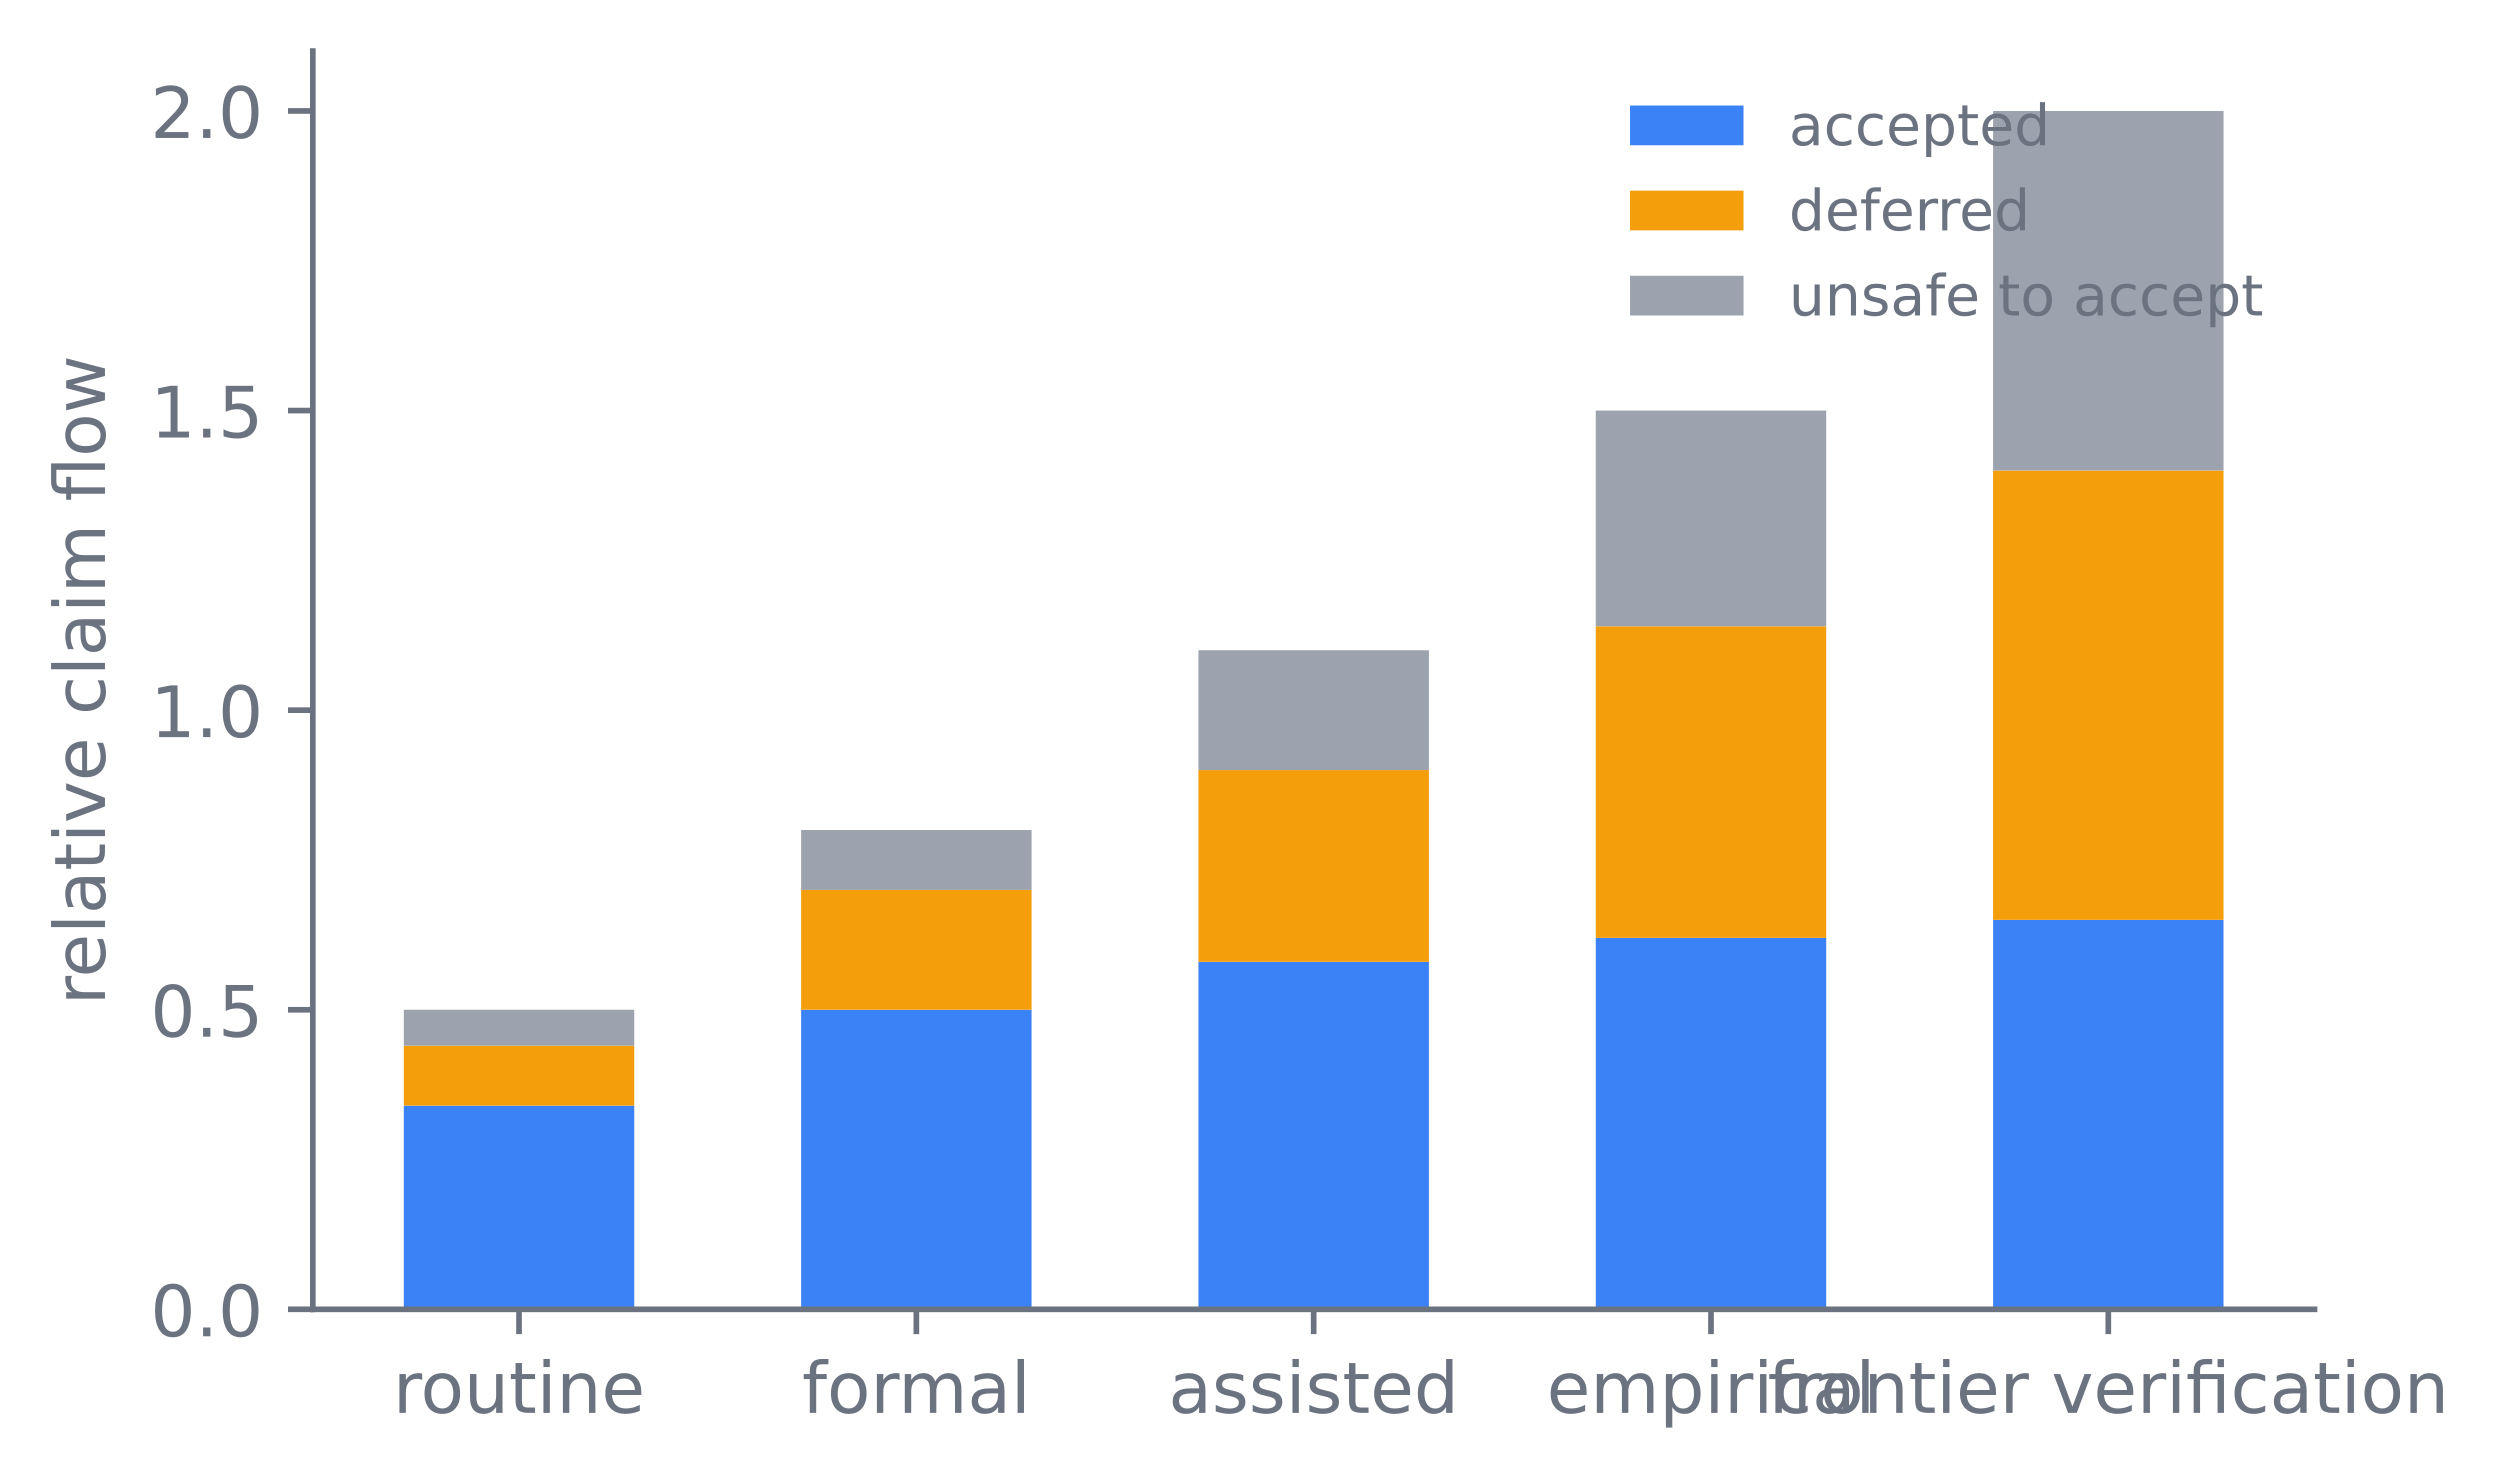
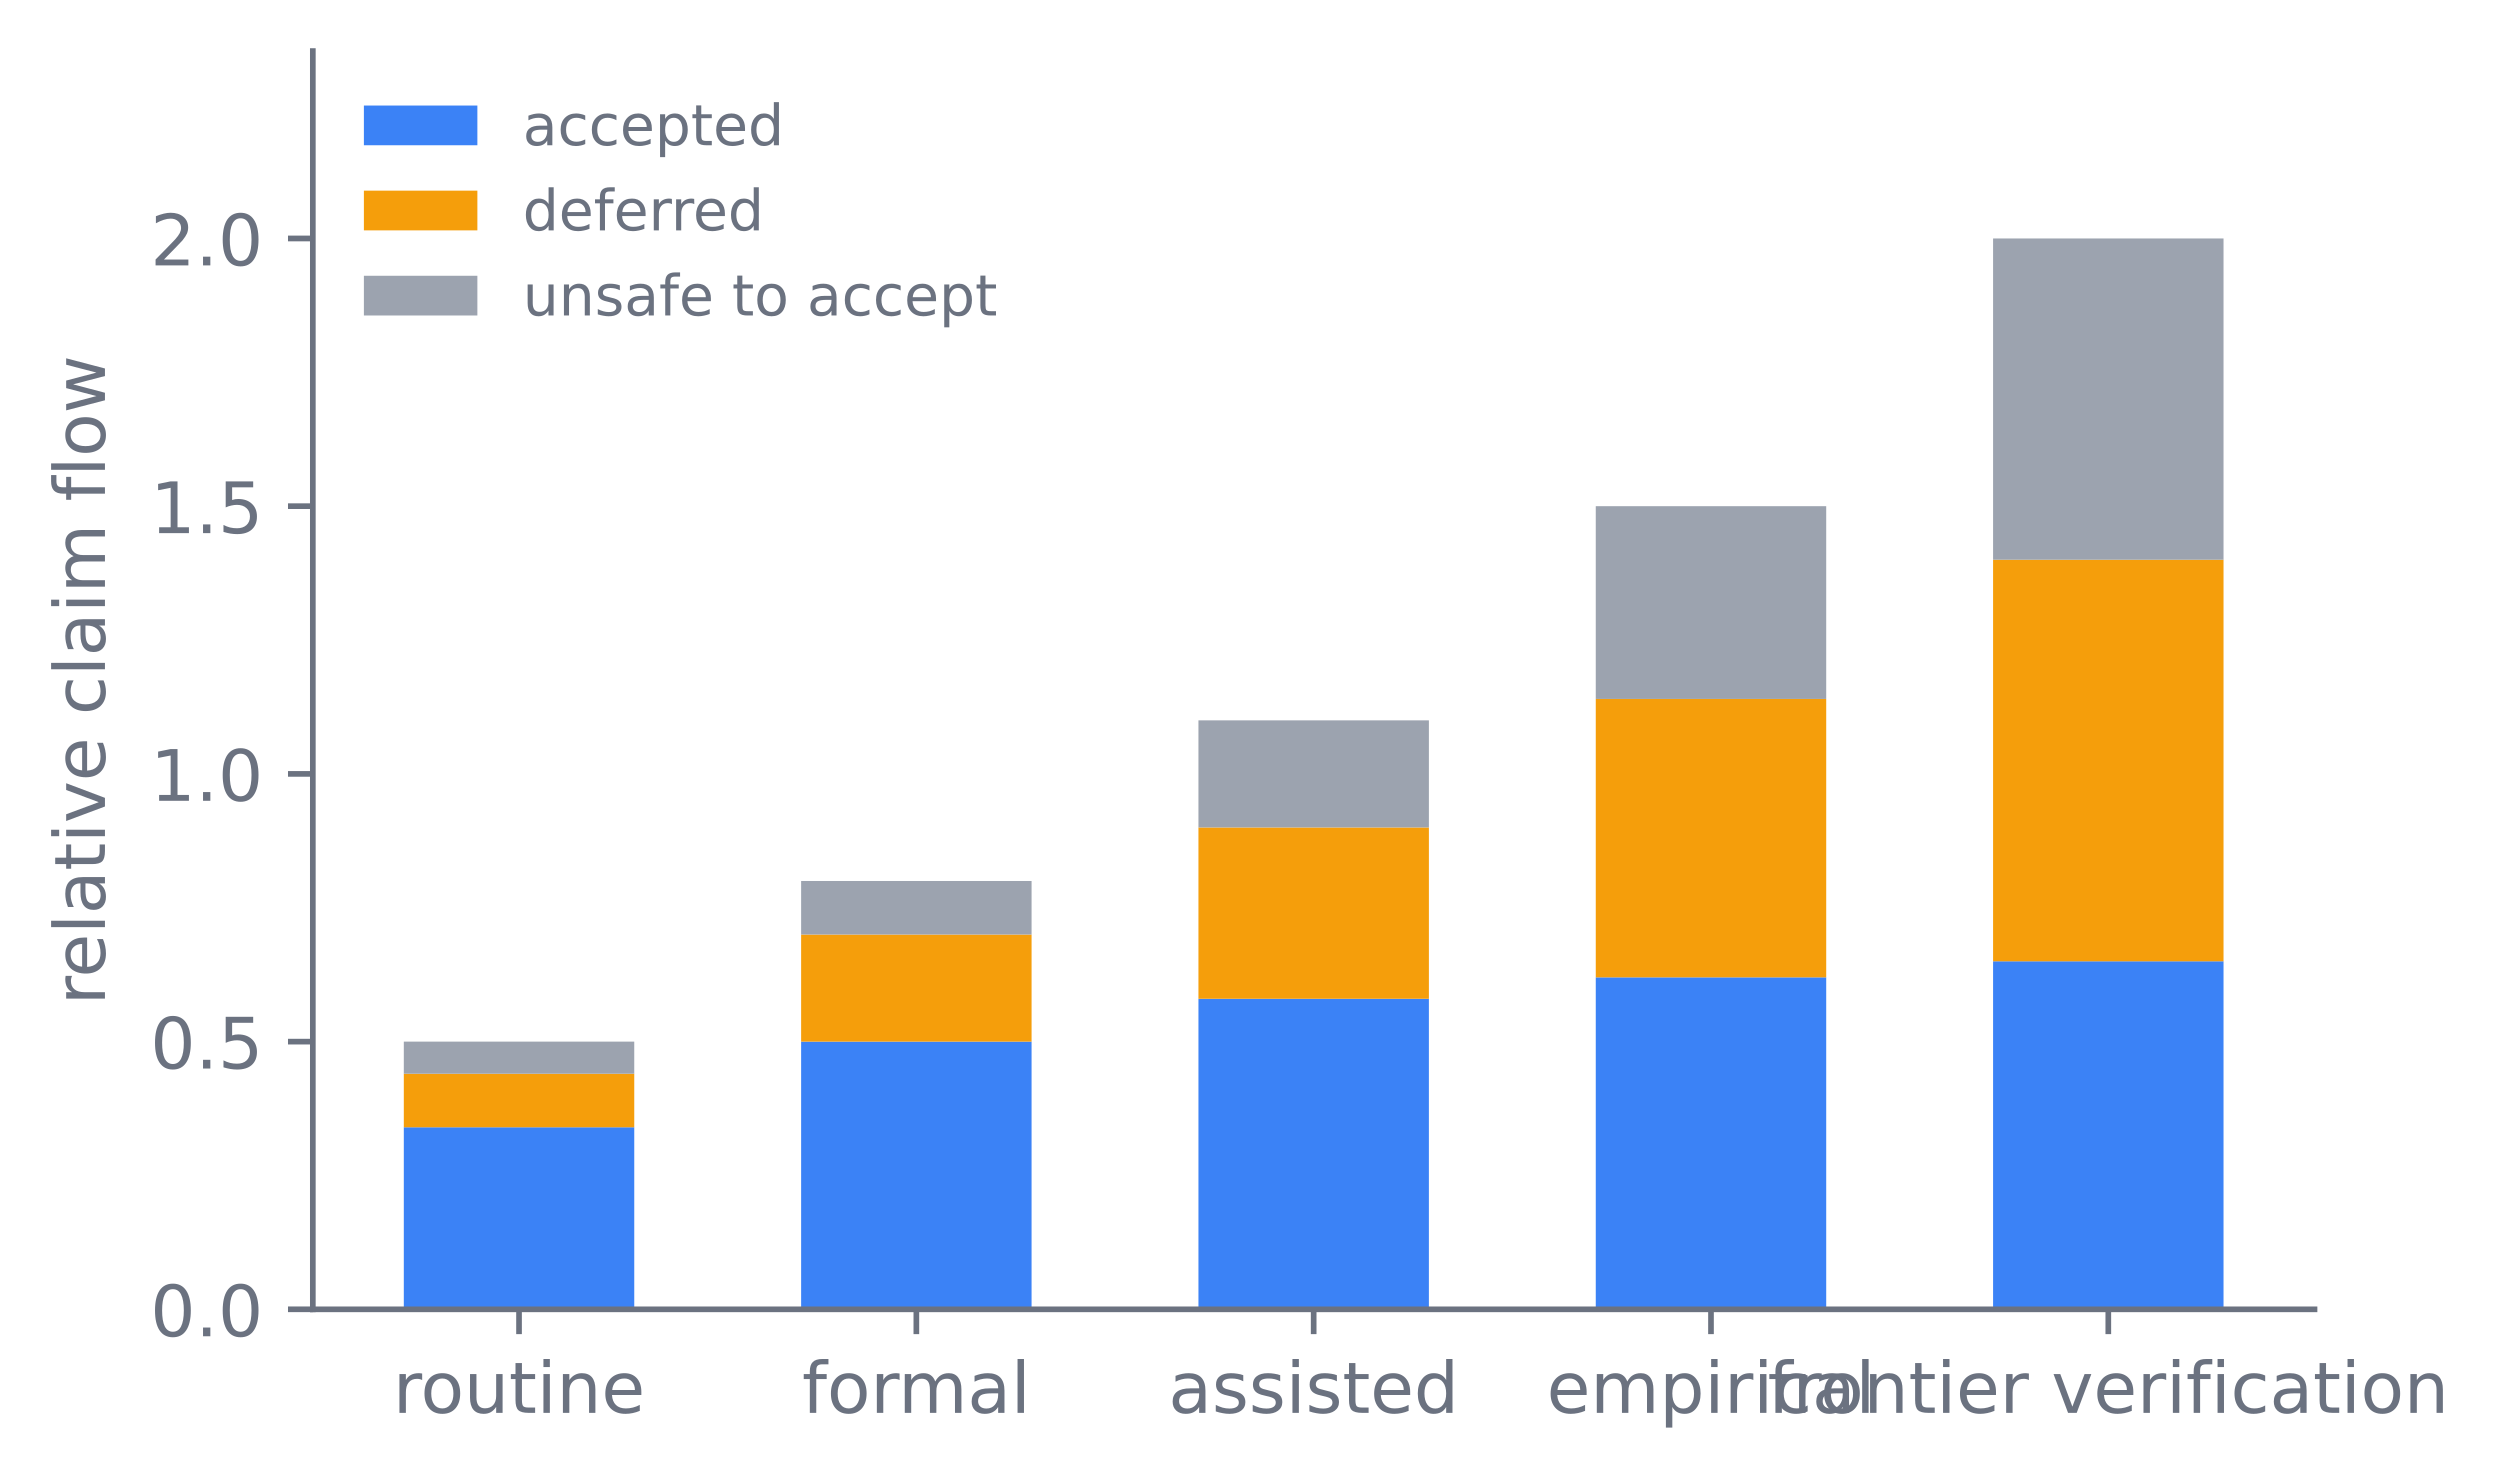
<svg xmlns="http://www.w3.org/2000/svg" xmlns:xlink="http://www.w3.org/1999/xlink" width="352.469pt" height="208.8pt" viewBox="0 0 352.469 208.8" version="1.1">
  <defs>
    <style type="text/css">*{stroke-linejoin: round; stroke-linecap: butt}</style>
  </defs>
  <g id="figure_1">
    <g id="patch_1">
      <path d="M 0 208.8 L 352.469 208.8 L 352.469 0 L 0 0 L 0 208.8 z " style="fill: none" />
    </g>
    <g id="axes_1">
      <g id="patch_2">
        <path d="M 44.104 184.599 L 326.318 184.599 L 326.318 7.2 L 44.104 7.2 L 44.104 184.599 z " style="fill: none" />
      </g>
      <g id="patch_3">
-         <path d="M 56.932 184.599 L 89.422 184.599 L 89.422 155.877 L 56.932 155.877 z " clip-path="url(#p14fe27d01e)" style="fill: #3b82f6" />
+         <path d="M 56.932 184.599 L 89.422 184.599 L 89.422 158.933 L 56.932 158.933 z " clip-path="url(#pd2b1b958a3)" style="fill: #3b82f6" />
      </g>
      <g id="patch_4">
-         <path d="M 112.949 184.599 L 145.439 184.599 L 145.439 142.361 L 112.949 142.361 z " clip-path="url(#p14fe27d01e)" style="fill: #3b82f6" />
+         <path d="M 112.949 184.599 L 145.439 184.599 L 145.439 146.855 L 112.949 146.855 z " clip-path="url(#pd2b1b958a3)" style="fill: #3b82f6" />
      </g>
      <g id="patch_5">
-         <path d="M 168.966 184.599 L 201.456 184.599 L 201.456 135.603 L 168.966 135.603 z " clip-path="url(#p14fe27d01e)" style="fill: #3b82f6" />
+         <path d="M 168.966 184.599 L 201.456 184.599 L 201.456 140.816 L 168.966 140.816 z " clip-path="url(#pd2b1b958a3)" style="fill: #3b82f6" />
      </g>
      <g id="patch_6">
-         <path d="M 224.983 184.599 L 257.473 184.599 L 257.473 132.224 L 224.983 132.224 z " clip-path="url(#p14fe27d01e)" style="fill: #3b82f6" />
+         <path d="M 224.983 184.599 L 257.473 184.599 L 257.473 137.796 L 224.983 137.796 z " clip-path="url(#pd2b1b958a3)" style="fill: #3b82f6" />
      </g>
      <g id="patch_7">
-         <path d="M 281 184.599 L 313.49 184.599 L 313.49 129.69 L 281 129.69 z " clip-path="url(#p14fe27d01e)" style="fill: #3b82f6" />
+         <path d="M 281 184.599 L 313.49 184.599 L 313.49 135.531 L 281 135.531 z " clip-path="url(#pd2b1b958a3)" style="fill: #3b82f6" />
      </g>
      <g id="patch_8">
-         <path d="M 56.932 155.877 L 89.422 155.877 L 89.422 147.43 L 56.932 147.43 z " clip-path="url(#p14fe27d01e)" style="fill: #f59e0b" />
+         <path d="M 56.932 158.933 L 89.422 158.933 L 89.422 151.384 L 56.932 151.384 z " clip-path="url(#pd2b1b958a3)" style="fill: #f59e0b" />
      </g>
      <g id="patch_9">
-         <path d="M 112.949 142.361 L 145.439 142.361 L 145.439 125.466 L 112.949 125.466 z " clip-path="url(#p14fe27d01e)" style="fill: #f59e0b" />
+         <path d="M 112.949 146.855 L 145.439 146.855 L 145.439 131.757 L 112.949 131.757 z " clip-path="url(#pd2b1b958a3)" style="fill: #f59e0b" />
      </g>
      <g id="patch_10">
-         <path d="M 168.966 135.603 L 201.456 135.603 L 201.456 108.571 L 168.966 108.571 z " clip-path="url(#p14fe27d01e)" style="fill: #f59e0b" />
+         <path d="M 168.966 140.816 L 201.456 140.816 L 201.456 116.659 L 168.966 116.659 z " clip-path="url(#pd2b1b958a3)" style="fill: #f59e0b" />
      </g>
      <g id="patch_11">
-         <path d="M 224.983 132.224 L 257.473 132.224 L 257.473 88.297 L 224.983 88.297 z " clip-path="url(#p14fe27d01e)" style="fill: #f59e0b" />
+         <path d="M 224.983 137.796 L 257.473 137.796 L 257.473 98.542 L 224.983 98.542 z " clip-path="url(#pd2b1b958a3)" style="fill: #f59e0b" />
      </g>
      <g id="patch_12">
-         <path d="M 281 129.69 L 313.49 129.69 L 313.49 66.333 L 281 66.333 z " clip-path="url(#p14fe27d01e)" style="fill: #f59e0b" />
+         <path d="M 281 135.531 L 313.49 135.531 L 313.49 78.915 L 281 78.915 z " clip-path="url(#pd2b1b958a3)" style="fill: #f59e0b" />
      </g>
      <g id="patch_13">
-         <path d="M 56.932 147.43 L 89.422 147.43 L 89.422 142.361 L 56.932 142.361 z " clip-path="url(#p14fe27d01e)" style="fill: #9ca3af" />
+         <path d="M 56.932 151.384 L 89.422 151.384 L 89.422 146.855 L 56.932 146.855 z " clip-path="url(#pd2b1b958a3)" style="fill: #9ca3af" />
      </g>
      <g id="patch_14">
-         <path d="M 112.949 125.466 L 145.439 125.466 L 145.439 117.019 L 112.949 117.019 z " clip-path="url(#p14fe27d01e)" style="fill: #9ca3af" />
+         <path d="M 112.949 131.757 L 145.439 131.757 L 145.439 124.208 L 112.949 124.208 z " clip-path="url(#pd2b1b958a3)" style="fill: #9ca3af" />
      </g>
      <g id="patch_15">
-         <path d="M 168.966 108.571 L 201.456 108.571 L 201.456 91.676 L 168.966 91.676 z " clip-path="url(#p14fe27d01e)" style="fill: #9ca3af" />
+         <path d="M 168.966 116.659 L 201.456 116.659 L 201.456 101.561 L 168.966 101.561 z " clip-path="url(#pd2b1b958a3)" style="fill: #9ca3af" />
      </g>
      <g id="patch_16">
-         <path d="M 224.983 88.297 L 257.473 88.297 L 257.473 57.885 L 224.983 57.885 z " clip-path="url(#p14fe27d01e)" style="fill: #9ca3af" />
+         <path d="M 224.983 98.542 L 257.473 98.542 L 257.473 71.366 L 224.983 71.366 z " clip-path="url(#pd2b1b958a3)" style="fill: #9ca3af" />
      </g>
      <g id="patch_17">
-         <path d="M 281 66.333 L 313.49 66.333 L 313.49 15.648 L 281 15.648 z " clip-path="url(#p14fe27d01e)" style="fill: #9ca3af" />
+         <path d="M 281 78.915 L 313.49 78.915 L 313.49 33.621 L 281 33.621 z " clip-path="url(#pd2b1b958a3)" style="fill: #9ca3af" />
      </g>
      <g id="matplotlib.axis_1">
        <g id="xtick_1">
          <g id="line2d_1">
            <defs>
-               <path id="m632e81450a" d="M 0 0 L 0 3.5 " style="stroke: #6b7280; stroke-width: 0.8" />
+               <path id="md5e311dc00" d="M 0 0 L 0 3.5 " style="stroke: #6b7280; stroke-width: 0.8" />
            </defs>
            <g>
-               <use xlink:href="#m632e81450a" x="73.177" y="184.599" style="fill: #6b7280; stroke: #6b7280; stroke-width: 0.8" />
+               <use xlink:href="#md5e311dc00" x="73.177" y="184.599" style="fill: #6b7280; stroke: #6b7280; stroke-width: 0.8" />
            </g>
          </g>
          <g id="text_1">
-             <g style="fill: #6b7280" transform="translate(55.40876 199.1977) scale(0.1 -0.1)">
-               <defs>
-                 <path id="DejaVuSans-55" d="M 2631 2963 Q 2534 3019 2420 3045 Q 2306 3072 2169 3072 Q 1681 3072 1420 2755 Q 1159 2438 1159 1844 L 1159 0 L 581 0 L 581 3500 L 1159 3500 L 1159 2956 Q 1341 3275 1631 3429 Q 1922 3584 2338 3584 Q 2397 3584 2469 3576 Q 2541 3569 2628 3553 L 2631 2963 z " transform="scale(0.015625)" />
-                 <path id="DejaVuSans-52" d="M 1959 3097 Q 1497 3097 1228 2736 Q 959 2375 959 1747 Q 959 1119 1226 758 Q 1494 397 1959 397 Q 2419 397 2687 759 Q 2956 1122 2956 1747 Q 2956 2369 2687 2733 Q 2419 3097 1959 3097 z M 1959 3584 Q 2709 3584 3137 3096 Q 3566 2609 3566 1747 Q 3566 888 3137 398 Q 2709 -91 1959 -91 Q 1206 -91 779 398 Q 353 888 353 1747 Q 353 2609 779 3096 Q 1206 3584 1959 3584 z " transform="scale(0.015625)" />
-                 <path id="DejaVuSans-58" d="M 544 1381 L 544 3500 L 1119 3500 L 1119 1403 Q 1119 906 1312 657 Q 1506 409 1894 409 Q 2359 409 2629 706 Q 2900 1003 2900 1516 L 2900 3500 L 3475 3500 L 3475 0 L 2900 0 L 2900 538 Q 2691 219 2414 64 Q 2138 -91 1772 -91 Q 1169 -91 856 284 Q 544 659 544 1381 z M 1991 3584 L 1991 3584 z " transform="scale(0.015625)" />
-                 <path id="DejaVuSans-57" d="M 1172 4494 L 1172 3500 L 2356 3500 L 2356 3053 L 1172 3053 L 1172 1153 Q 1172 725 1289 603 Q 1406 481 1766 481 L 2356 481 L 2356 0 L 1766 0 Q 1100 0 847 248 Q 594 497 594 1153 L 594 3053 L 172 3053 L 172 3500 L 594 3500 L 594 4494 L 1172 4494 z " transform="scale(0.015625)" />
-                 <path id="DejaVuSans-4c" d="M 603 3500 L 1178 3500 L 1178 0 L 603 0 L 603 3500 z M 603 4863 L 1178 4863 L 1178 4134 L 603 4134 L 603 4863 z " transform="scale(0.015625)" />
-                 <path id="DejaVuSans-51" d="M 3513 2113 L 3513 0 L 2938 0 L 2938 2094 Q 2938 2591 2744 2837 Q 2550 3084 2163 3084 Q 1697 3084 1428 2787 Q 1159 2491 1159 1978 L 1159 0 L 581 0 L 581 3500 L 1159 3500 L 1159 2956 Q 1366 3272 1645 3428 Q 1925 3584 2291 3584 Q 2894 3584 3203 3211 Q 3513 2838 3513 2113 z " transform="scale(0.015625)" />
-                 <path id="DejaVuSans-48" d="M 3597 1894 L 3597 1613 L 953 1613 Q 991 1019 1311 708 Q 1631 397 2203 397 Q 2534 397 2845 478 Q 3156 559 3463 722 L 3463 178 Q 3153 47 2828 -22 Q 2503 -91 2169 -91 Q 1331 -91 842 396 Q 353 884 353 1716 Q 353 2575 817 3079 Q 1281 3584 2069 3584 Q 2775 3584 3186 3129 Q 3597 2675 3597 1894 z M 3022 2063 Q 3016 2534 2758 2815 Q 2500 3097 2075 3097 Q 1594 3097 1305 2825 Q 1016 2553 972 2059 L 3022 2063 z " transform="scale(0.015625)" />
-               </defs>
-               <use xlink:href="#DejaVuSans-55" />
-               <use xlink:href="#DejaVuSans-52" transform="translate(38.90625 0)" />
-               <use xlink:href="#DejaVuSans-58" transform="translate(100.0938 0)" />
-               <use xlink:href="#DejaVuSans-57" transform="translate(163.4688 0)" />
-               <use xlink:href="#DejaVuSans-4c" transform="translate(202.6719 0)" />
-               <use xlink:href="#DejaVuSans-51" transform="translate(230.4531 0)" />
-               <use xlink:href="#DejaVuSans-48" transform="translate(293.8281 0)" />
-             </g>
+             <text style="font-size: 10px; font-family: 'DejaVu Sans', 'Bitstream Vera Sans', 'Computer Modern Sans Serif', 'Lucida Grande', 'Verdana', 'Geneva', 'Lucid', 'Arial', 'Helvetica', 'Avant Garde', sans-serif; text-anchor: middle; fill: #6b7280" x="73.177" y="199.198" transform="rotate(-0 73.17673 199.1977)">routine</text>
          </g>
        </g>
        <g id="xtick_2">
          <g id="line2d_2">
            <g>
-               <use xlink:href="#m632e81450a" x="129.194" y="184.599" style="fill: #6b7280; stroke: #6b7280; stroke-width: 0.8" />
+               <use xlink:href="#md5e311dc00" x="129.194" y="184.599" style="fill: #6b7280; stroke: #6b7280; stroke-width: 0.8" />
            </g>
          </g>
          <g id="text_2">
-             <g style="fill: #6b7280" transform="translate(113.0828 199.1977) scale(0.1 -0.1)">
-               <defs>
-                 <path id="DejaVuSans-49" d="M 2375 4863 L 2375 4384 L 1825 4384 Q 1516 4384 1395 4259 Q 1275 4134 1275 3809 L 1275 3500 L 2222 3500 L 2222 3053 L 1275 3053 L 1275 0 L 697 0 L 697 3053 L 147 3053 L 147 3500 L 697 3500 L 697 3744 Q 697 4328 969 4595 Q 1241 4863 1831 4863 L 2375 4863 z " transform="scale(0.015625)" />
-                 <path id="DejaVuSans-50" d="M 3328 2828 Q 3544 3216 3844 3400 Q 4144 3584 4550 3584 Q 5097 3584 5394 3201 Q 5691 2819 5691 2113 L 5691 0 L 5113 0 L 5113 2094 Q 5113 2597 4934 2840 Q 4756 3084 4391 3084 Q 3944 3084 3684 2787 Q 3425 2491 3425 1978 L 3425 0 L 2847 0 L 2847 2094 Q 2847 2600 2669 2842 Q 2491 3084 2119 3084 Q 1678 3084 1418 2786 Q 1159 2488 1159 1978 L 1159 0 L 581 0 L 581 3500 L 1159 3500 L 1159 2956 Q 1356 3278 1631 3431 Q 1906 3584 2284 3584 Q 2666 3584 2933 3390 Q 3200 3197 3328 2828 z " transform="scale(0.015625)" />
-                 <path id="DejaVuSans-44" d="M 2194 1759 Q 1497 1759 1228 1600 Q 959 1441 959 1056 Q 959 750 1161 570 Q 1363 391 1709 391 Q 2188 391 2477 730 Q 2766 1069 2766 1631 L 2766 1759 L 2194 1759 z M 3341 1997 L 3341 0 L 2766 0 L 2766 531 Q 2569 213 2275 61 Q 1981 -91 1556 -91 Q 1019 -91 701 211 Q 384 513 384 1019 Q 384 1609 779 1909 Q 1175 2209 1959 2209 L 2766 2209 L 2766 2266 Q 2766 2663 2505 2880 Q 2244 3097 1772 3097 Q 1472 3097 1187 3025 Q 903 2953 641 2809 L 641 3341 Q 956 3463 1253 3523 Q 1550 3584 1831 3584 Q 2591 3584 2966 3190 Q 3341 2797 3341 1997 z " transform="scale(0.015625)" />
-                 <path id="DejaVuSans-4f" d="M 603 4863 L 1178 4863 L 1178 0 L 603 0 L 603 4863 z " transform="scale(0.015625)" />
-               </defs>
-               <use xlink:href="#DejaVuSans-49" />
-               <use xlink:href="#DejaVuSans-52" transform="translate(35.20312 0)" />
-               <use xlink:href="#DejaVuSans-55" transform="translate(96.39062 0)" />
-               <use xlink:href="#DejaVuSans-50" transform="translate(135.75 0)" />
-               <use xlink:href="#DejaVuSans-44" transform="translate(233.1562 0)" />
-               <use xlink:href="#DejaVuSans-4f" transform="translate(294.4375 0)" />
-             </g>
+             <text style="font-size: 10px; font-family: 'DejaVu Sans', 'Bitstream Vera Sans', 'Computer Modern Sans Serif', 'Lucida Grande', 'Verdana', 'Geneva', 'Lucid', 'Arial', 'Helvetica', 'Avant Garde', sans-serif; text-anchor: middle; fill: #6b7280" x="129.194" y="199.198" transform="rotate(-0 129.1937 199.1977)">formal</text>
          </g>
        </g>
        <g id="xtick_3">
          <g id="line2d_3">
            <g>
-               <use xlink:href="#m632e81450a" x="185.211" y="184.599" style="fill: #6b7280; stroke: #6b7280; stroke-width: 0.8" />
+               <use xlink:href="#md5e311dc00" x="185.211" y="184.599" style="fill: #6b7280; stroke: #6b7280; stroke-width: 0.8" />
            </g>
          </g>
          <g id="text_3">
-             <g style="fill: #6b7280" transform="translate(164.7326 199.1977) scale(0.1 -0.1)">
-               <defs>
-                 <path id="DejaVuSans-56" d="M 2834 3397 L 2834 2853 Q 2591 2978 2328 3040 Q 2066 3103 1784 3103 Q 1356 3103 1142 2972 Q 928 2841 928 2578 Q 928 2378 1081 2264 Q 1234 2150 1697 2047 L 1894 2003 Q 2506 1872 2764 1633 Q 3022 1394 3022 966 Q 3022 478 2636 193 Q 2250 -91 1575 -91 Q 1294 -91 989 -36 Q 684 19 347 128 L 347 722 Q 666 556 975 473 Q 1284 391 1588 391 Q 1994 391 2212 530 Q 2431 669 2431 922 Q 2431 1156 2273 1281 Q 2116 1406 1581 1522 L 1381 1569 Q 847 1681 609 1914 Q 372 2147 372 2553 Q 372 3047 722 3315 Q 1072 3584 1716 3584 Q 2034 3584 2315 3537 Q 2597 3491 2834 3397 z " transform="scale(0.015625)" />
-                 <path id="DejaVuSans-47" d="M 2906 2969 L 2906 4863 L 3481 4863 L 3481 0 L 2906 0 L 2906 525 Q 2725 213 2448 61 Q 2172 -91 1784 -91 Q 1150 -91 751 415 Q 353 922 353 1747 Q 353 2572 751 3078 Q 1150 3584 1784 3584 Q 2172 3584 2448 3432 Q 2725 3281 2906 2969 z M 947 1747 Q 947 1113 1208 752 Q 1469 391 1925 391 Q 2381 391 2643 752 Q 2906 1113 2906 1747 Q 2906 2381 2643 2742 Q 2381 3103 1925 3103 Q 1469 3103 1208 2742 Q 947 2381 947 1747 z " transform="scale(0.015625)" />
-               </defs>
-               <use xlink:href="#DejaVuSans-44" />
-               <use xlink:href="#DejaVuSans-56" transform="translate(61.28125 0)" />
-               <use xlink:href="#DejaVuSans-56" transform="translate(113.375 0)" />
-               <use xlink:href="#DejaVuSans-4c" transform="translate(165.4688 0)" />
-               <use xlink:href="#DejaVuSans-56" transform="translate(193.25 0)" />
-               <use xlink:href="#DejaVuSans-57" transform="translate(245.3438 0)" />
-               <use xlink:href="#DejaVuSans-48" transform="translate(284.5469 0)" />
-               <use xlink:href="#DejaVuSans-47" transform="translate(346.0781 0)" />
-             </g>
+             <text style="font-size: 10px; font-family: 'DejaVu Sans', 'Bitstream Vera Sans', 'Computer Modern Sans Serif', 'Lucida Grande', 'Verdana', 'Geneva', 'Lucid', 'Arial', 'Helvetica', 'Avant Garde', sans-serif; text-anchor: middle; fill: #6b7280" x="185.211" y="199.198" transform="rotate(-0 185.2107 199.1977)">assisted</text>
          </g>
        </g>
        <g id="xtick_4">
          <g id="line2d_4">
            <g>
-               <use xlink:href="#m632e81450a" x="241.228" y="184.599" style="fill: #6b7280; stroke: #6b7280; stroke-width: 0.8" />
+               <use xlink:href="#md5e311dc00" x="241.228" y="184.599" style="fill: #6b7280; stroke: #6b7280; stroke-width: 0.8" />
            </g>
          </g>
          <g id="text_4">
-             <g style="fill: #6b7280" transform="translate(218.0707 199.1977) scale(0.1 -0.1)">
-               <defs>
-                 <path id="DejaVuSans-53" d="M 1159 525 L 1159 -1331 L 581 -1331 L 581 3500 L 1159 3500 L 1159 2969 Q 1341 3281 1617 3432 Q 1894 3584 2278 3584 Q 2916 3584 3314 3078 Q 3713 2572 3713 1747 Q 3713 922 3314 415 Q 2916 -91 2278 -91 Q 1894 -91 1617 61 Q 1341 213 1159 525 z M 3116 1747 Q 3116 2381 2855 2742 Q 2594 3103 2138 3103 Q 1681 3103 1420 2742 Q 1159 2381 1159 1747 Q 1159 1113 1420 752 Q 1681 391 2138 391 Q 2594 391 2855 752 Q 3116 1113 3116 1747 z " transform="scale(0.015625)" />
-                 <path id="DejaVuSans-46" d="M 3122 3366 L 3122 2828 Q 2878 2963 2633 3030 Q 2388 3097 2138 3097 Q 1578 3097 1268 2742 Q 959 2388 959 1747 Q 959 1106 1268 751 Q 1578 397 2138 397 Q 2388 397 2633 464 Q 2878 531 3122 666 L 3122 134 Q 2881 22 2623 -34 Q 2366 -91 2075 -91 Q 1284 -91 818 406 Q 353 903 353 1747 Q 353 2603 823 3093 Q 1294 3584 2113 3584 Q 2378 3584 2631 3529 Q 2884 3475 3122 3366 z " transform="scale(0.015625)" />
-               </defs>
-               <use xlink:href="#DejaVuSans-48" />
-               <use xlink:href="#DejaVuSans-50" transform="translate(61.53125 0)" />
-               <use xlink:href="#DejaVuSans-53" transform="translate(158.9375 0)" />
-               <use xlink:href="#DejaVuSans-4c" transform="translate(222.4219 0)" />
-               <use xlink:href="#DejaVuSans-55" transform="translate(250.2031 0)" />
-               <use xlink:href="#DejaVuSans-4c" transform="translate(291.3125 0)" />
-               <use xlink:href="#DejaVuSans-46" transform="translate(319.0938 0)" />
-               <use xlink:href="#DejaVuSans-44" transform="translate(374.0781 0)" />
-               <use xlink:href="#DejaVuSans-4f" transform="translate(435.3594 0)" />
-             </g>
+             <text style="font-size: 10px; font-family: 'DejaVu Sans', 'Bitstream Vera Sans', 'Computer Modern Sans Serif', 'Lucida Grande', 'Verdana', 'Geneva', 'Lucid', 'Arial', 'Helvetica', 'Avant Garde', sans-serif; text-anchor: middle; fill: #6b7280" x="241.228" y="199.198" transform="rotate(-0 241.2277 199.1977)">empirical</text>
          </g>
        </g>
        <g id="xtick_5">
          <g id="line2d_5">
            <g>
-               <use xlink:href="#m632e81450a" x="297.245" y="184.599" style="fill: #6b7280; stroke: #6b7280; stroke-width: 0.8" />
+               <use xlink:href="#md5e311dc00" x="297.245" y="184.599" style="fill: #6b7280; stroke: #6b7280; stroke-width: 0.8" />
            </g>
          </g>
          <g id="text_5">
-             <g style="fill: #6b7280" transform="translate(249.2205 199.1977) scale(0.1 -0.1)">
-               <defs>
-                 <path id="DejaVuSans-3" transform="scale(0.015625)" />
-                 <path id="DejaVuSans-59" d="M 191 3500 L 800 3500 L 1894 563 L 2988 3500 L 3597 3500 L 2284 0 L 1503 0 L 191 3500 z " transform="scale(0.015625)" />
-                 <path id="DejaVuSans-13af" d="M 3431 3500 L 3431 0 L 2853 0 L 2853 3053 L 1275 3053 L 1275 0 L 697 0 L 697 3053 L 147 3053 L 147 3500 L 697 3500 L 697 3744 Q 697 4316 967 4589 Q 1238 4863 1797 4863 L 2375 4863 L 2375 4384 L 1825 4384 Q 1516 4384 1395 4259 Q 1275 4134 1275 3809 L 1275 3500 L 3431 3500 z M 2853 4856 L 3431 4856 L 3431 4128 L 2853 4128 L 2853 4856 z " transform="scale(0.015625)" />
-               </defs>
-               <use xlink:href="#DejaVuSans-49" />
-               <use xlink:href="#DejaVuSans-55" transform="translate(35.20312 0)" />
-               <use xlink:href="#DejaVuSans-52" transform="translate(74.10938 0)" />
-               <use xlink:href="#DejaVuSans-51" transform="translate(135.2969 0)" />
-               <use xlink:href="#DejaVuSans-57" transform="translate(198.6719 0)" />
-               <use xlink:href="#DejaVuSans-4c" transform="translate(237.875 0)" />
-               <use xlink:href="#DejaVuSans-48" transform="translate(265.6562 0)" />
-               <use xlink:href="#DejaVuSans-55" transform="translate(327.1875 0)" />
-               <use xlink:href="#DejaVuSans-3" transform="translate(368.2969 0)" />
-               <use xlink:href="#DejaVuSans-59" transform="translate(400.0781 0)" />
-               <use xlink:href="#DejaVuSans-48" transform="translate(459.2656 0)" />
-               <use xlink:href="#DejaVuSans-55" transform="translate(520.7969 0)" />
-               <use xlink:href="#DejaVuSans-4c" transform="translate(561.9062 0)" />
-               <use xlink:href="#DejaVuSans-13af" transform="translate(589.6875 0)" />
-               <use xlink:href="#DejaVuSans-46" transform="translate(652.6719 0)" />
-               <use xlink:href="#DejaVuSans-44" transform="translate(707.6562 0)" />
-               <use xlink:href="#DejaVuSans-57" transform="translate(768.9375 0)" />
-               <use xlink:href="#DejaVuSans-4c" transform="translate(808.1406 0)" />
-               <use xlink:href="#DejaVuSans-52" transform="translate(835.9219 0)" />
-               <use xlink:href="#DejaVuSans-51" transform="translate(897.1094 0)" />
-             </g>
+             <text style="font-size: 10px; font-family: 'DejaVu Sans', 'Bitstream Vera Sans', 'Computer Modern Sans Serif', 'Lucida Grande', 'Verdana', 'Geneva', 'Lucid', 'Arial', 'Helvetica', 'Avant Garde', sans-serif; text-anchor: middle; fill: #6b7280" x="297.245" y="199.198" transform="rotate(-0 297.2447 199.1977)">frontier verification</text>
          </g>
        </g>
      </g>
      <g id="matplotlib.axis_2">
        <g id="ytick_1">
          <g id="line2d_6">
            <defs>
-               <path id="me9ae1acc1f" d="M 0 0 L -3.5 0 " style="stroke: #6b7280; stroke-width: 0.8" />
+               <path id="m1093b4b82e" d="M 0 0 L -3.5 0 " style="stroke: #6b7280; stroke-width: 0.8" />
            </defs>
            <g>
-               <use xlink:href="#me9ae1acc1f" x="44.104" y="184.599" style="fill: #6b7280; stroke: #6b7280; stroke-width: 0.8" />
+               <use xlink:href="#m1093b4b82e" x="44.104" y="184.599" style="fill: #6b7280; stroke: #6b7280; stroke-width: 0.8" />
            </g>
          </g>
          <g id="text_6">
-             <g style="fill: #6b7280" transform="translate(21.20078 188.398) scale(0.1 -0.1)">
-               <defs>
-                 <path id="DejaVuSans-13" d="M 2034 4250 Q 1547 4250 1301 3770 Q 1056 3291 1056 2328 Q 1056 1369 1301 889 Q 1547 409 2034 409 Q 2525 409 2770 889 Q 3016 1369 3016 2328 Q 3016 3291 2770 3770 Q 2525 4250 2034 4250 z M 2034 4750 Q 2819 4750 3233 4129 Q 3647 3509 3647 2328 Q 3647 1150 3233 529 Q 2819 -91 2034 -91 Q 1250 -91 836 529 Q 422 1150 422 2328 Q 422 3509 836 4129 Q 1250 4750 2034 4750 z " transform="scale(0.015625)" />
-                 <path id="DejaVuSans-11" d="M 684 794 L 1344 794 L 1344 0 L 684 0 L 684 794 z " transform="scale(0.015625)" />
-               </defs>
-               <use xlink:href="#DejaVuSans-13" />
-               <use xlink:href="#DejaVuSans-11" transform="translate(63.625 0)" />
-               <use xlink:href="#DejaVuSans-13" transform="translate(95.40625 0)" />
-             </g>
+             <text style="font-size: 10px; font-family: 'DejaVu Sans', 'Bitstream Vera Sans', 'Computer Modern Sans Serif', 'Lucida Grande', 'Verdana', 'Geneva', 'Lucid', 'Arial', 'Helvetica', 'Avant Garde', sans-serif; text-anchor: end; fill: #6b7280" x="37.104" y="188.398" transform="rotate(-0 37.10391 188.398)">0.0</text>
          </g>
        </g>
        <g id="ytick_2">
          <g id="line2d_7">
            <g>
-               <use xlink:href="#me9ae1acc1f" x="44.104" y="142.361" style="fill: #6b7280; stroke: #6b7280; stroke-width: 0.8" />
+               <use xlink:href="#m1093b4b82e" x="44.104" y="146.855" style="fill: #6b7280; stroke: #6b7280; stroke-width: 0.8" />
            </g>
          </g>
          <g id="text_7">
-             <g style="fill: #6b7280" transform="translate(21.20078 146.1601) scale(0.1 -0.1)">
-               <defs>
-                 <path id="DejaVuSans-18" d="M 691 4666 L 3169 4666 L 3169 4134 L 1269 4134 L 1269 2991 Q 1406 3038 1543 3061 Q 1681 3084 1819 3084 Q 2600 3084 3056 2656 Q 3513 2228 3513 1497 Q 3513 744 3044 326 Q 2575 -91 1722 -91 Q 1428 -91 1123 -41 Q 819 9 494 109 L 494 744 Q 775 591 1075 516 Q 1375 441 1709 441 Q 2250 441 2565 725 Q 2881 1009 2881 1497 Q 2881 1984 2565 2268 Q 2250 2553 1709 2553 Q 1456 2553 1204 2497 Q 953 2441 691 2322 L 691 4666 z " transform="scale(0.015625)" />
-               </defs>
-               <use xlink:href="#DejaVuSans-13" />
-               <use xlink:href="#DejaVuSans-11" transform="translate(63.625 0)" />
-               <use xlink:href="#DejaVuSans-18" transform="translate(95.40625 0)" />
-             </g>
+             <text style="font-size: 10px; font-family: 'DejaVu Sans', 'Bitstream Vera Sans', 'Computer Modern Sans Serif', 'Lucida Grande', 'Verdana', 'Geneva', 'Lucid', 'Arial', 'Helvetica', 'Avant Garde', sans-serif; text-anchor: end; fill: #6b7280" x="37.104" y="150.654" transform="rotate(-0 37.10391 150.6535)">0.5</text>
          </g>
        </g>
        <g id="ytick_3">
          <g id="line2d_8">
            <g>
-               <use xlink:href="#me9ae1acc1f" x="44.104" y="100.123" style="fill: #6b7280; stroke: #6b7280; stroke-width: 0.8" />
+               <use xlink:href="#m1093b4b82e" x="44.104" y="109.11" style="fill: #6b7280; stroke: #6b7280; stroke-width: 0.8" />
            </g>
          </g>
          <g id="text_8">
-             <g style="fill: #6b7280" transform="translate(21.20078 103.9222) scale(0.1 -0.1)">
-               <defs>
-                 <path id="DejaVuSans-14" d="M 794 531 L 1825 531 L 1825 4091 L 703 3866 L 703 4441 L 1819 4666 L 2450 4666 L 2450 531 L 3481 531 L 3481 0 L 794 0 L 794 531 z " transform="scale(0.015625)" />
-               </defs>
-               <use xlink:href="#DejaVuSans-14" />
-               <use xlink:href="#DejaVuSans-11" transform="translate(63.625 0)" />
-               <use xlink:href="#DejaVuSans-13" transform="translate(95.40625 0)" />
-             </g>
+             <text style="font-size: 10px; font-family: 'DejaVu Sans', 'Bitstream Vera Sans', 'Computer Modern Sans Serif', 'Lucida Grande', 'Verdana', 'Geneva', 'Lucid', 'Arial', 'Helvetica', 'Avant Garde', sans-serif; text-anchor: end; fill: #6b7280" x="37.104" y="112.909" transform="rotate(-0 37.10391 112.909)">1.0</text>
          </g>
        </g>
        <g id="ytick_4">
          <g id="line2d_9">
            <g>
-               <use xlink:href="#me9ae1acc1f" x="44.104" y="57.885" style="fill: #6b7280; stroke: #6b7280; stroke-width: 0.8" />
+               <use xlink:href="#m1093b4b82e" x="44.104" y="71.366" style="fill: #6b7280; stroke: #6b7280; stroke-width: 0.8" />
            </g>
          </g>
          <g id="text_9">
-             <g style="fill: #6b7280" transform="translate(21.20078 61.68432) scale(0.1 -0.1)">
-               <use xlink:href="#DejaVuSans-14" />
-               <use xlink:href="#DejaVuSans-11" transform="translate(63.625 0)" />
-               <use xlink:href="#DejaVuSans-18" transform="translate(95.40625 0)" />
-             </g>
+             <text style="font-size: 10px; font-family: 'DejaVu Sans', 'Bitstream Vera Sans', 'Computer Modern Sans Serif', 'Lucida Grande', 'Verdana', 'Geneva', 'Lucid', 'Arial', 'Helvetica', 'Avant Garde', sans-serif; text-anchor: end; fill: #6b7280" x="37.104" y="75.165" transform="rotate(-0 37.10391 75.1645)">1.5</text>
          </g>
        </g>
        <g id="ytick_5">
          <g id="line2d_10">
            <g>
-               <use xlink:href="#me9ae1acc1f" x="44.104" y="15.648" style="fill: #6b7280; stroke: #6b7280; stroke-width: 0.8" />
+               <use xlink:href="#m1093b4b82e" x="44.104" y="33.621" style="fill: #6b7280; stroke: #6b7280; stroke-width: 0.8" />
            </g>
          </g>
          <g id="text_10">
-             <g style="fill: #6b7280" transform="translate(21.20078 19.44641) scale(0.1 -0.1)">
-               <defs>
-                 <path id="DejaVuSans-15" d="M 1228 531 L 3431 531 L 3431 0 L 469 0 L 469 531 Q 828 903 1448 1529 Q 2069 2156 2228 2338 Q 2531 2678 2651 2914 Q 2772 3150 2772 3378 Q 2772 3750 2511 3984 Q 2250 4219 1831 4219 Q 1534 4219 1204 4116 Q 875 4013 500 3803 L 500 4441 Q 881 4594 1212 4672 Q 1544 4750 1819 4750 Q 2544 4750 2975 4387 Q 3406 4025 3406 3419 Q 3406 3131 3298 2873 Q 3191 2616 2906 2266 Q 2828 2175 2409 1742 Q 1991 1309 1228 531 z " transform="scale(0.015625)" />
-               </defs>
-               <use xlink:href="#DejaVuSans-15" />
-               <use xlink:href="#DejaVuSans-11" transform="translate(63.625 0)" />
-               <use xlink:href="#DejaVuSans-13" transform="translate(95.40625 0)" />
-             </g>
+             <text style="font-size: 10px; font-family: 'DejaVu Sans', 'Bitstream Vera Sans', 'Computer Modern Sans Serif', 'Lucida Grande', 'Verdana', 'Geneva', 'Lucid', 'Arial', 'Helvetica', 'Avant Garde', sans-serif; text-anchor: end; fill: #6b7280" x="37.104" y="37.42" transform="rotate(-0 37.10391 37.41999)">2.0</text>
          </g>
        </g>
        <g id="text_11">
-           <g style="fill: #6b7280" transform="translate(14.79844 141.6973) rotate(-90) scale(0.1 -0.1)">
-             <defs>
-               <path id="DejaVuSans-13b0" d="M 1831 4863 L 3431 4863 L 3431 0 L 2853 0 L 2853 4384 L 1825 4384 Q 1516 4384 1395 4259 Q 1275 4134 1275 3809 L 1275 3500 L 2222 3500 L 2222 3053 L 1275 3053 L 1275 0 L 697 0 L 697 3053 L 147 3053 L 147 3500 L 697 3500 L 697 3744 Q 697 4328 969 4595 Q 1241 4863 1831 4863 z " transform="scale(0.015625)" />
-               <path id="DejaVuSans-5a" d="M 269 3500 L 844 3500 L 1563 769 L 2278 3500 L 2956 3500 L 3675 769 L 4391 3500 L 4966 3500 L 4050 0 L 3372 0 L 2619 2869 L 1863 0 L 1184 0 L 269 3500 z " transform="scale(0.015625)" />
-             </defs>
-             <use xlink:href="#DejaVuSans-55" />
-             <use xlink:href="#DejaVuSans-48" transform="translate(38.90625 0)" />
-             <use xlink:href="#DejaVuSans-4f" transform="translate(100.4375 0)" />
-             <use xlink:href="#DejaVuSans-44" transform="translate(128.2188 0)" />
-             <use xlink:href="#DejaVuSans-57" transform="translate(189.5 0)" />
-             <use xlink:href="#DejaVuSans-4c" transform="translate(228.7031 0)" />
-             <use xlink:href="#DejaVuSans-59" transform="translate(256.4844 0)" />
-             <use xlink:href="#DejaVuSans-48" transform="translate(315.6719 0)" />
-             <use xlink:href="#DejaVuSans-3" transform="translate(377.2031 0)" />
-             <use xlink:href="#DejaVuSans-46" transform="translate(408.9844 0)" />
-             <use xlink:href="#DejaVuSans-4f" transform="translate(463.9688 0)" />
-             <use xlink:href="#DejaVuSans-44" transform="translate(491.75 0)" />
-             <use xlink:href="#DejaVuSans-4c" transform="translate(553.0312 0)" />
-             <use xlink:href="#DejaVuSans-50" transform="translate(580.8125 0)" />
-             <use xlink:href="#DejaVuSans-3" transform="translate(678.2188 0)" />
-             <use xlink:href="#DejaVuSans-13b0" transform="translate(710 0)" />
-             <use xlink:href="#DejaVuSans-52" transform="translate(772.9844 0)" />
-             <use xlink:href="#DejaVuSans-5a" transform="translate(834.1719 0)" />
-           </g>
+           <text style="font-size: 10px; font-family: 'DejaVu Sans', 'Bitstream Vera Sans', 'Computer Modern Sans Serif', 'Lucida Grande', 'Verdana', 'Geneva', 'Lucid', 'Arial', 'Helvetica', 'Avant Garde', sans-serif; text-anchor: middle; fill: #6b7280" x="14.798" y="95.9" transform="rotate(-90 14.79844 95.89961)">relative claim flow</text>
        </g>
      </g>
      <g id="patch_18">
        <path d="M 44.104 184.599 L 44.104 7.2 " style="fill: none; stroke: #6b7280; stroke-width: 0.8; stroke-linejoin: miter; stroke-linecap: square" />
      </g>
      <g id="patch_19">
        <path d="M 44.104 184.599 L 326.318 184.599 " style="fill: none; stroke: #6b7280; stroke-width: 0.8; stroke-linejoin: miter; stroke-linecap: square" />
      </g>
      <g id="legend_1">
        <g id="patch_20">
-           <path d="M 229.815 20.479 L 245.815 20.479 L 245.815 14.879 L 229.815 14.879 z " style="fill: #3b82f6" />
+           <path d="M 51.304 20.479 L 67.304 20.479 L 67.304 14.879 L 51.304 14.879 z " style="fill: #3b82f6" />
        </g>
        <g id="text_12">
-           <g style="fill: #6b7280" transform="translate(252.215 20.47875) scale(0.08 -0.08)">
-             <use xlink:href="#DejaVuSans-44" />
-             <use xlink:href="#DejaVuSans-46" transform="translate(61.28125 0)" />
-             <use xlink:href="#DejaVuSans-46" transform="translate(116.2656 0)" />
-             <use xlink:href="#DejaVuSans-48" transform="translate(171.25 0)" />
-             <use xlink:href="#DejaVuSans-53" transform="translate(232.7812 0)" />
-             <use xlink:href="#DejaVuSans-57" transform="translate(296.2656 0)" />
-             <use xlink:href="#DejaVuSans-48" transform="translate(335.4688 0)" />
-             <use xlink:href="#DejaVuSans-47" transform="translate(397 0)" />
-           </g>
+           <text style="font-size: 8px; font-family: 'DejaVu Sans', 'Bitstream Vera Sans', 'Computer Modern Sans Serif', 'Lucida Grande', 'Verdana', 'Geneva', 'Lucid', 'Arial', 'Helvetica', 'Avant Garde', sans-serif; text-anchor: start; fill: #6b7280" x="73.704" y="20.479" transform="rotate(-0 73.70391 20.47875)">accepted</text>
        </g>
        <g id="patch_21">
-           <path d="M 229.815 32.479 L 245.815 32.479 L 245.815 26.879 L 229.815 26.879 z " style="fill: #f59e0b" />
+           <path d="M 51.304 32.479 L 67.304 32.479 L 67.304 26.879 L 51.304 26.879 z " style="fill: #f59e0b" />
        </g>
        <g id="text_13">
-           <g style="fill: #6b7280" transform="translate(252.215 32.47937) scale(0.08 -0.08)">
-             <use xlink:href="#DejaVuSans-47" />
-             <use xlink:href="#DejaVuSans-48" transform="translate(63.48438 0)" />
-             <use xlink:href="#DejaVuSans-49" transform="translate(125.0156 0)" />
-             <use xlink:href="#DejaVuSans-48" transform="translate(160.2188 0)" />
-             <use xlink:href="#DejaVuSans-55" transform="translate(221.75 0)" />
-             <use xlink:href="#DejaVuSans-55" transform="translate(261.1094 0)" />
-             <use xlink:href="#DejaVuSans-48" transform="translate(300.0156 0)" />
-             <use xlink:href="#DejaVuSans-47" transform="translate(361.5469 0)" />
-           </g>
+           <text style="font-size: 8px; font-family: 'DejaVu Sans', 'Bitstream Vera Sans', 'Computer Modern Sans Serif', 'Lucida Grande', 'Verdana', 'Geneva', 'Lucid', 'Arial', 'Helvetica', 'Avant Garde', sans-serif; text-anchor: start; fill: #6b7280" x="73.704" y="32.479" transform="rotate(-0 73.70391 32.47937)">deferred</text>
        </g>
        <g id="patch_22">
-           <path d="M 229.815 44.48 L 245.815 44.48 L 245.815 38.88 L 229.815 38.88 z " style="fill: #9ca3af" />
+           <path d="M 51.304 44.48 L 67.304 44.48 L 67.304 38.88 L 51.304 38.88 z " style="fill: #9ca3af" />
        </g>
        <g id="text_14">
-           <g style="fill: #6b7280" transform="translate(252.215 44.48) scale(0.08 -0.08)">
-             <use xlink:href="#DejaVuSans-58" />
-             <use xlink:href="#DejaVuSans-51" transform="translate(63.375 0)" />
-             <use xlink:href="#DejaVuSans-56" transform="translate(126.75 0)" />
-             <use xlink:href="#DejaVuSans-44" transform="translate(178.8438 0)" />
-             <use xlink:href="#DejaVuSans-49" transform="translate(240.125 0)" />
-             <use xlink:href="#DejaVuSans-48" transform="translate(275.3281 0)" />
-             <use xlink:href="#DejaVuSans-3" transform="translate(336.8594 0)" />
-             <use xlink:href="#DejaVuSans-57" transform="translate(368.6406 0)" />
-             <use xlink:href="#DejaVuSans-52" transform="translate(407.8438 0)" />
-             <use xlink:href="#DejaVuSans-3" transform="translate(469.0312 0)" />
-             <use xlink:href="#DejaVuSans-44" transform="translate(500.8125 0)" />
-             <use xlink:href="#DejaVuSans-46" transform="translate(562.0938 0)" />
-             <use xlink:href="#DejaVuSans-46" transform="translate(617.0781 0)" />
-             <use xlink:href="#DejaVuSans-48" transform="translate(672.0625 0)" />
-             <use xlink:href="#DejaVuSans-53" transform="translate(733.5938 0)" />
-             <use xlink:href="#DejaVuSans-57" transform="translate(797.0781 0)" />
-           </g>
+           <text style="font-size: 8px; font-family: 'DejaVu Sans', 'Bitstream Vera Sans', 'Computer Modern Sans Serif', 'Lucida Grande', 'Verdana', 'Geneva', 'Lucid', 'Arial', 'Helvetica', 'Avant Garde', sans-serif; text-anchor: start; fill: #6b7280" x="73.704" y="44.48" transform="rotate(-0 73.70391 44.48)">unsafe to accept</text>
        </g>
      </g>
    </g>
  </g>
  <defs>
-     <clipPath id="p14fe27d01e">
+     <clipPath id="pd2b1b958a3">
      <rect x="44.104" y="7.2" width="282.214" height="177.399" />
    </clipPath>
  </defs>
</svg>
